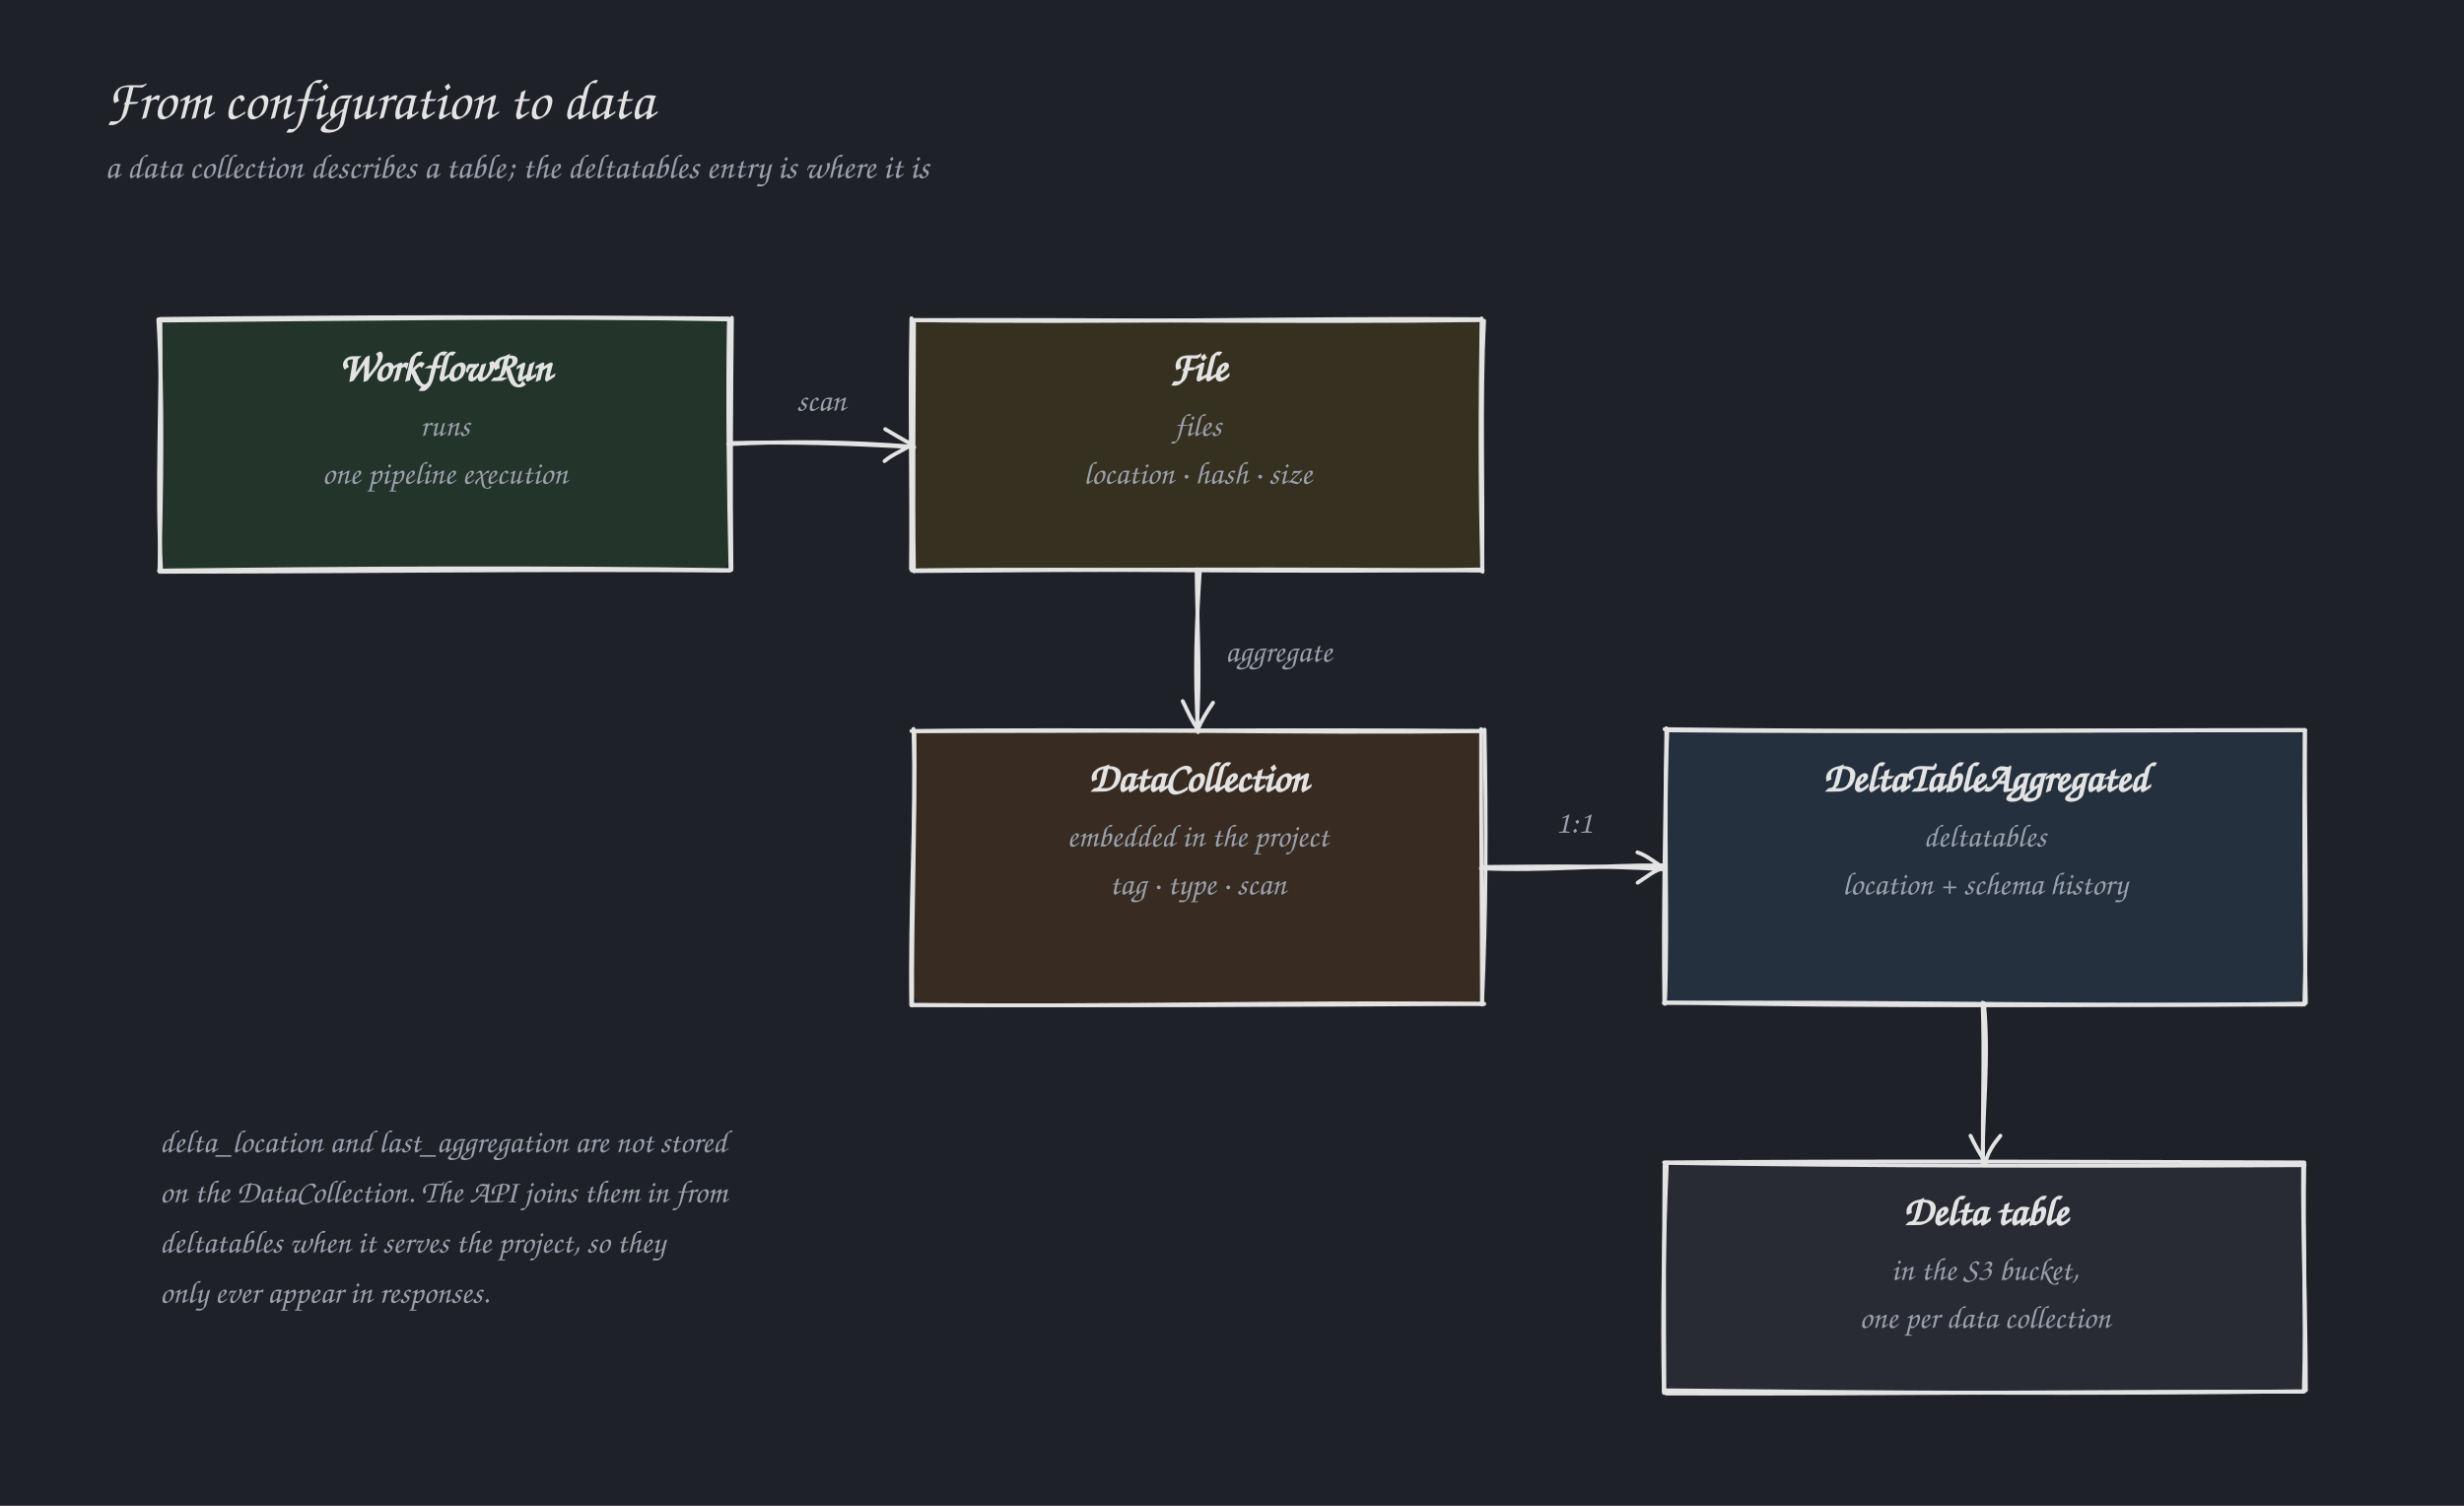
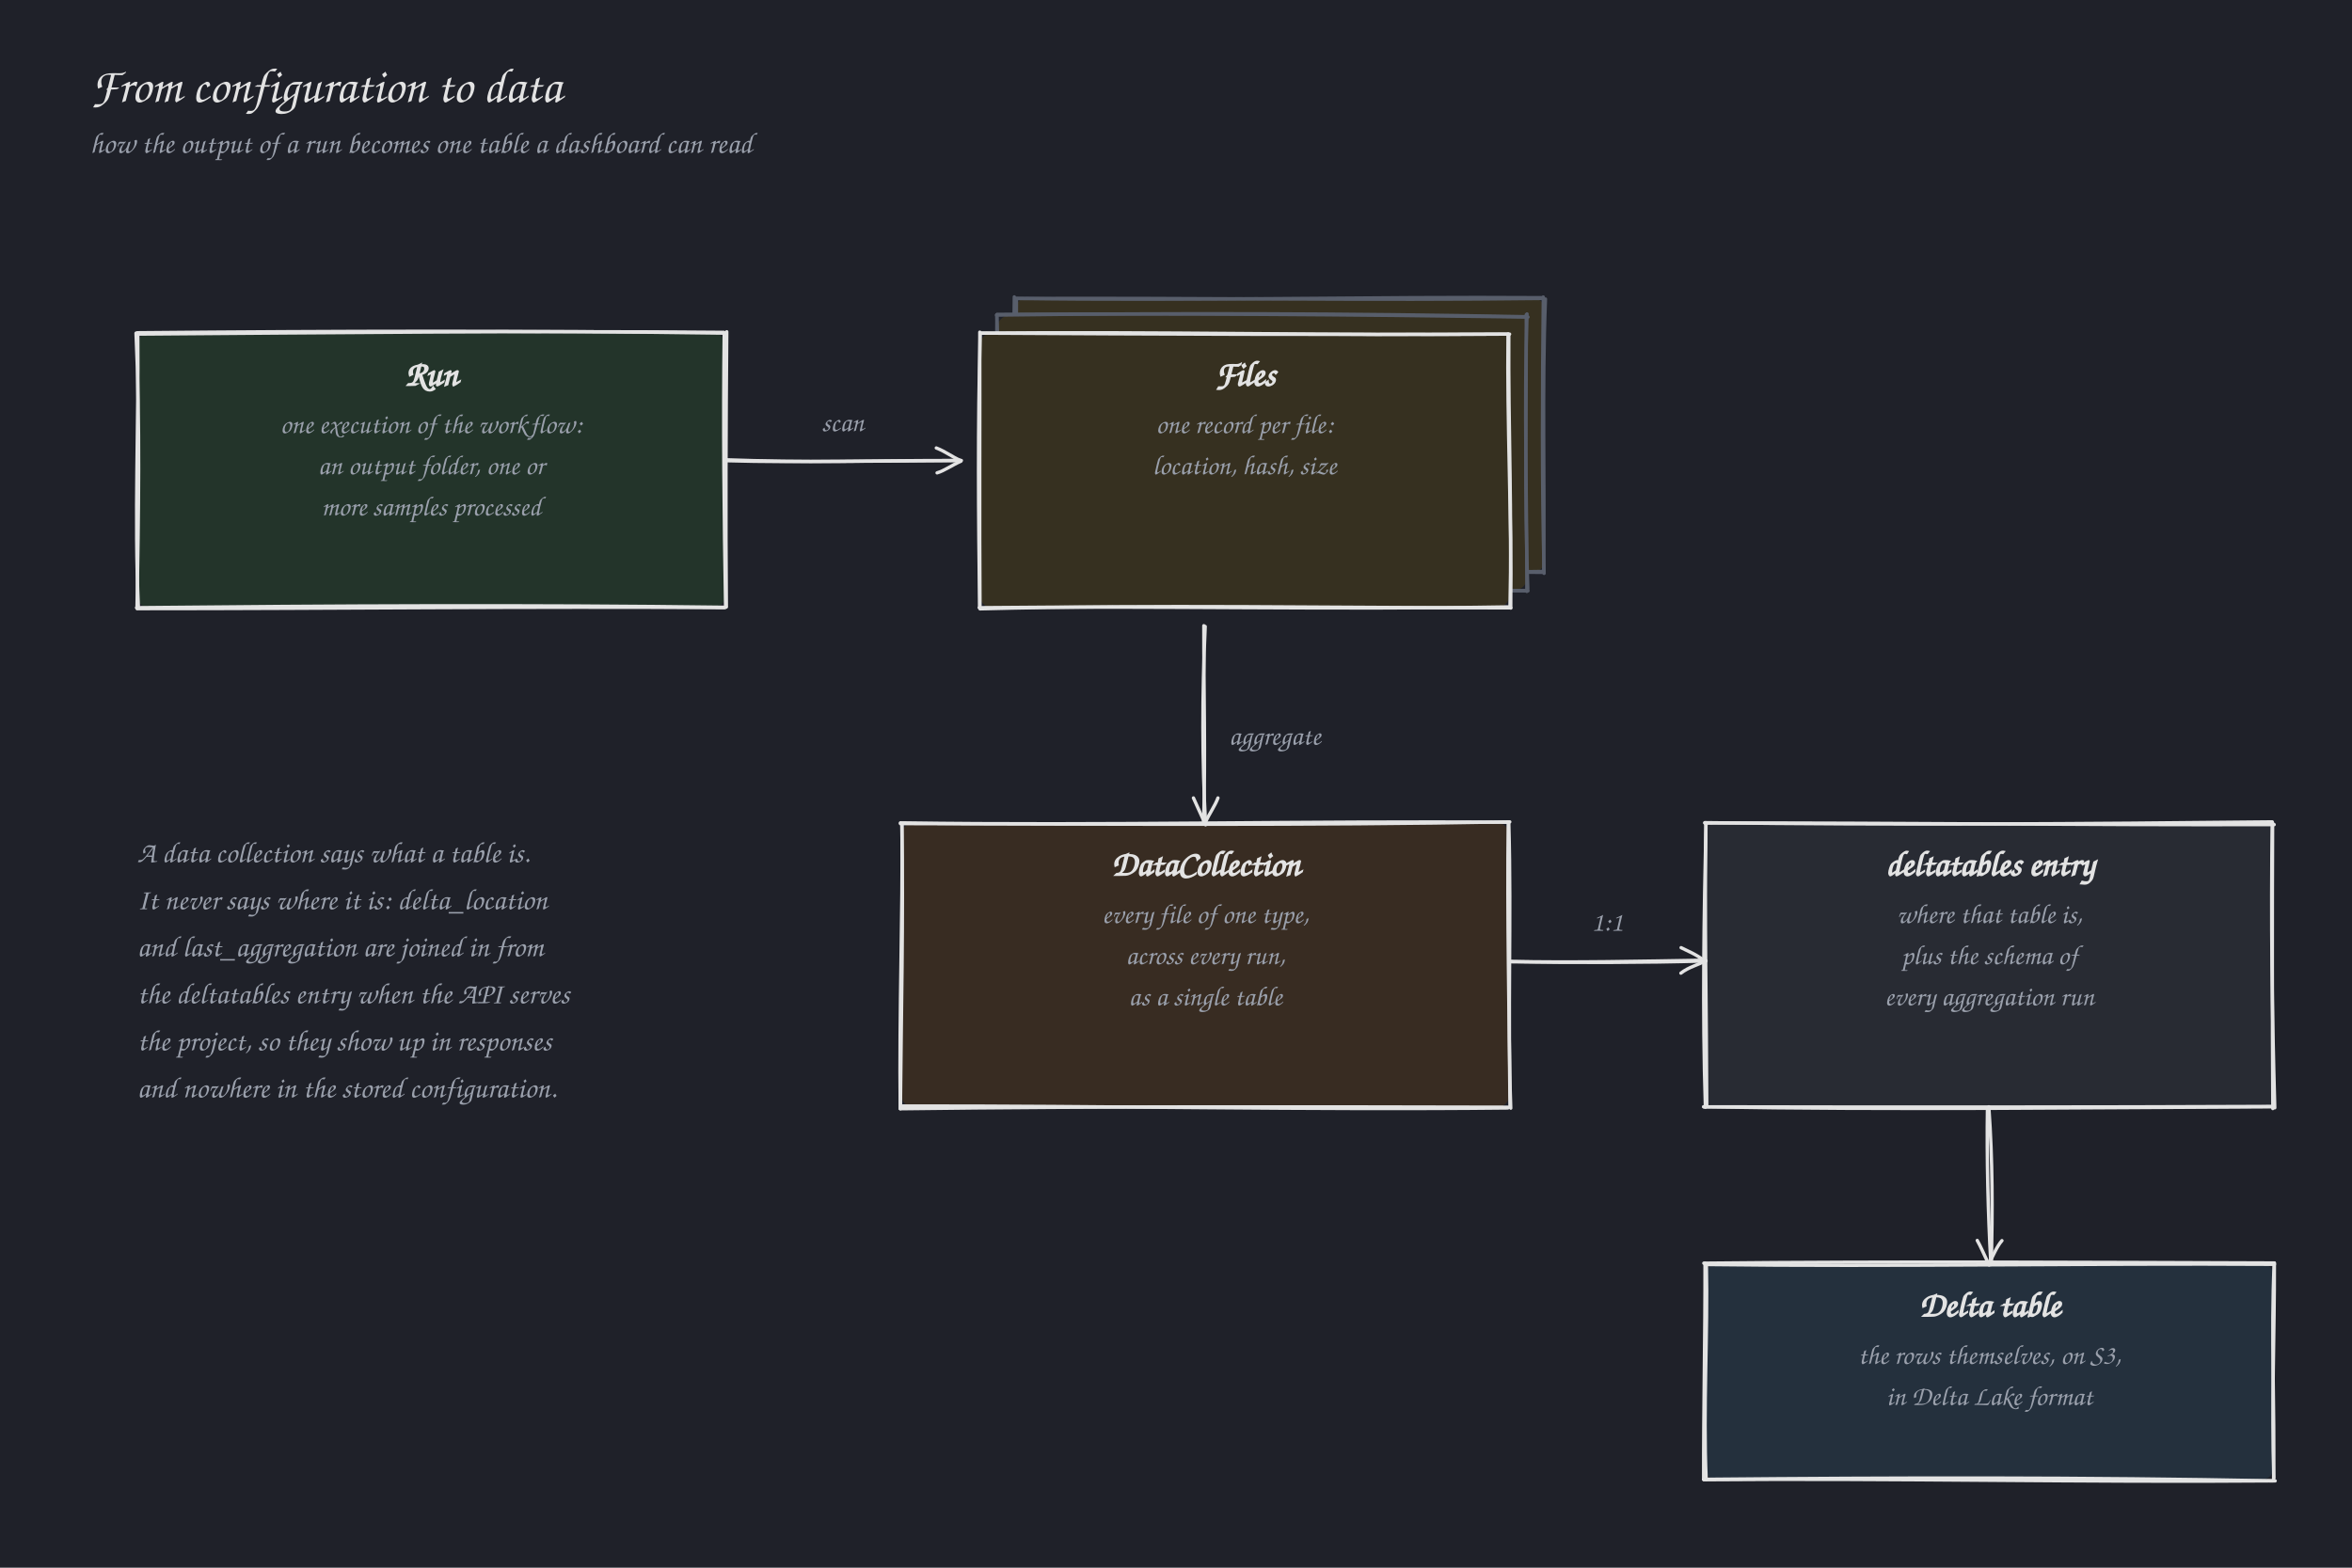
- <svg xmlns="http://www.w3.org/2000/svg" width="1080" height="660" viewBox="0 0 1080 660">
-   <rect width="1080" height="660" fill="#1f2129" />
+ <svg xmlns="http://www.w3.org/2000/svg" width="1200" height="800" viewBox="0 0 1200 800">
+   <rect width="1200" height="800" fill="#1f2129" />
  <text x="46.0" y="52.0" font-family="Virgil, Virgil GS, Excalifont, Comic Sans MS, Bradley Hand, cursive" font-size="25" fill="#e3e3e3" text-anchor="start" font-weight="normal">From configuration to data</text>
-   <text x="46.0" y="78.0" font-family="Virgil, Virgil GS, Excalifont, Comic Sans MS, Bradley Hand, cursive" font-size="15" fill="#9aa0ac" text-anchor="start" font-weight="normal">a data collection describes a table; the deltatables entry is where it is</text>
-   <rect x="70.0" y="140.0" width="250.0" height="110.0" rx="6" fill="#23342a" />
-   <path d="M70.1,139.8 C152.8,138.9 237.1,138.6 319.3,140.0" fill="none" stroke="#e3e3e3" stroke-width="1.7" stroke-linecap="round" />
-   <path d="M69.9,140.5 C151.9,139.8 235.3,138.7 319.4,139.6" fill="none" stroke="#e3e3e3" stroke-width="1.7" stroke-linecap="round" />
-   <path d="M320.8,139.3 C320.4,178.1 320.2,213.0 320.6,249.7" fill="none" stroke="#e3e3e3" stroke-width="1.7" stroke-linecap="round" />
-   <path d="M319.5,140.1 C318.9,175.4 319.4,214.3 320.2,249.8" fill="none" stroke="#e3e3e3" stroke-width="1.7" stroke-linecap="round" />
-   <path d="M320.3,249.9 C236.8,248.6 151.9,249.1 69.7,250.1" fill="none" stroke="#e3e3e3" stroke-width="1.7" stroke-linecap="round" />
-   <path d="M319.6,250.1 C236.5,249.4 154.3,250.6 70.0,250.6" fill="none" stroke="#e3e3e3" stroke-width="1.7" stroke-linecap="round" />
-   <path d="M69.9,250.4 C70.7,212.7 71.5,175.4 69.4,140.0" fill="none" stroke="#e3e3e3" stroke-width="1.7" stroke-linecap="round" />
-   <path d="M70.6,249.7 C68.5,213.9 70.8,176.9 70.3,140.2" fill="none" stroke="#e3e3e3" stroke-width="1.7" stroke-linecap="round" />
-   <text x="195.0" y="167.0" font-family="Virgil, Virgil GS, Excalifont, Comic Sans MS, Bradley Hand, cursive" font-size="18" fill="#e3e3e3" text-anchor="middle" font-weight="bold">WorkflowRun</text>
-   <text x="195.0" y="191.0" font-family="Virgil, Virgil GS, Excalifont, Comic Sans MS, Bradley Hand, cursive" font-size="14" fill="#9aa0ac" text-anchor="middle" font-weight="normal">runs</text>
-   <text x="195.0" y="212.0" font-family="Virgil, Virgil GS, Excalifont, Comic Sans MS, Bradley Hand, cursive" font-size="14" fill="#9aa0ac" text-anchor="middle" font-weight="normal">one pipeline execution</text>
-   <rect x="400.0" y="140.0" width="250.0" height="110.0" rx="6" fill="#363020" />
-   <path d="M400.0,140.3 C483.6,139.9 567.8,141.4 649.3,140.3" fill="none" stroke="#e3e3e3" stroke-width="1.7" stroke-linecap="round" />
-   <path d="M399.8,140.3 C483.8,141.6 567.7,139.3 649.2,139.9" fill="none" stroke="#e3e3e3" stroke-width="1.7" stroke-linecap="round" />
-   <path d="M649.4,139.6 C648.9,175.4 648.6,214.2 649.8,250.6" fill="none" stroke="#e3e3e3" stroke-width="1.7" stroke-linecap="round" />
-   <path d="M650.5,140.6 C648.7,176.5 650.2,214.6 649.6,249.9" fill="none" stroke="#e3e3e3" stroke-width="1.7" stroke-linecap="round" />
-   <path d="M649.5,249.6 C566.2,251.2 484.8,248.9 399.6,250.0" fill="none" stroke="#e3e3e3" stroke-width="1.7" stroke-linecap="round" />
-   <path d="M649.8,250.1 C567.0,249.2 481.7,249.7 400.7,250.3" fill="none" stroke="#e3e3e3" stroke-width="1.7" stroke-linecap="round" />
-   <path d="M400.6,250.4 C400.0,213.7 400.6,175.2 400.6,140.5" fill="none" stroke="#e3e3e3" stroke-width="1.7" stroke-linecap="round" />
-   <path d="M399.3,249.3 C399.7,213.0 398.7,177.1 399.5,139.5" fill="none" stroke="#e3e3e3" stroke-width="1.7" stroke-linecap="round" />
-   <text x="525.0" y="167.0" font-family="Virgil, Virgil GS, Excalifont, Comic Sans MS, Bradley Hand, cursive" font-size="18" fill="#e3e3e3" text-anchor="middle" font-weight="bold">File</text>
-   <text x="525.0" y="191.0" font-family="Virgil, Virgil GS, Excalifont, Comic Sans MS, Bradley Hand, cursive" font-size="14" fill="#9aa0ac" text-anchor="middle" font-weight="normal">files</text>
-   <text x="525.0" y="212.0" font-family="Virgil, Virgil GS, Excalifont, Comic Sans MS, Bradley Hand, cursive" font-size="14" fill="#9aa0ac" text-anchor="middle" font-weight="normal">location · hash · size</text>
-   <path d="M319.2,194.7 C346.0,193.2 371.3,193.6 399.1,195.7" fill="none" stroke="#e3e3e3" stroke-width="1.7" stroke-linecap="round" />
-   <path d="M319.7,194.2 C347.1,193.6 372.3,194.4 400.7,196.0" fill="none" stroke="#e3e3e3" stroke-width="1.7" stroke-linecap="round" />
-   <path d="M399.8,194.8 C395.8,192.8 390.9,189.8 388.0,188.1" fill="none" stroke="#e3e3e3" stroke-width="1.7" stroke-linecap="round" />
-   <path d="M400.0,194.5 C394.9,198.1 391.8,198.7 387.7,202.1" fill="none" stroke="#e3e3e3" stroke-width="1.7" stroke-linecap="round" />
-   <text x="360.0" y="180.0" font-family="Virgil, Virgil GS, Excalifont, Comic Sans MS, Bradley Hand, cursive" font-size="14" fill="#9aa0ac" text-anchor="middle" font-weight="normal">scan</text>
-   <rect x="400.0" y="320.0" width="250.0" height="120.0" rx="6" fill="#382c22" />
-   <path d="M399.5,320.4 C484.5,320.6 565.9,319.6 650.1,320.4" fill="none" stroke="#e3e3e3" stroke-width="1.7" stroke-linecap="round" />
-   <path d="M400.6,320.5 C482.8,319.1 567.7,321.6 650.5,320.4" fill="none" stroke="#e3e3e3" stroke-width="1.7" stroke-linecap="round" />
-   <path d="M649.2,319.6 C649.1,360.1 649.5,398.5 649.6,440.3" fill="none" stroke="#e3e3e3" stroke-width="1.7" stroke-linecap="round" />
-   <path d="M650.7,319.8 C651.5,359.8 651.4,401.6 649.6,439.6" fill="none" stroke="#e3e3e3" stroke-width="1.7" stroke-linecap="round" />
-   <path d="M650.5,440.0 C565.7,439.1 483.7,441.3 400.2,440.5" fill="none" stroke="#e3e3e3" stroke-width="1.7" stroke-linecap="round" />
-   <path d="M650.4,440.0 C565.3,440.5 484.6,440.9 399.5,440.5" fill="none" stroke="#e3e3e3" stroke-width="1.7" stroke-linecap="round" />
-   <path d="M399.8,440.7 C399.5,401.0 401.5,359.7 400.4,319.5" fill="none" stroke="#e3e3e3" stroke-width="1.7" stroke-linecap="round" />
-   <path d="M399.4,440.5 C398.8,398.9 401.3,361.0 400.8,320.3" fill="none" stroke="#e3e3e3" stroke-width="1.7" stroke-linecap="round" />
-   <text x="525.0" y="347.0" font-family="Virgil, Virgil GS, Excalifont, Comic Sans MS, Bradley Hand, cursive" font-size="18" fill="#e3e3e3" text-anchor="middle" font-weight="bold">DataCollection</text>
-   <text x="525.0" y="371.0" font-family="Virgil, Virgil GS, Excalifont, Comic Sans MS, Bradley Hand, cursive" font-size="14" fill="#9aa0ac" text-anchor="middle" font-weight="normal">embedded in the project</text>
-   <text x="525.0" y="392.0" font-family="Virgil, Virgil GS, Excalifont, Comic Sans MS, Bradley Hand, cursive" font-size="14" fill="#9aa0ac" text-anchor="middle" font-weight="normal">tag · type · scan</text>
-   <path d="M525.9,250.3 C524.4,273.5 523.5,294.7 525.1,320.9" fill="none" stroke="#e3e3e3" stroke-width="1.7" stroke-linecap="round" />
-   <path d="M524.5,249.6 C524.7,274.8 526.3,295.5 524.5,320.2" fill="none" stroke="#e3e3e3" stroke-width="1.7" stroke-linecap="round" />
-   <path d="M524.9,320.0 C526.7,315.7 528.6,312.6 531.7,308.0" fill="none" stroke="#e3e3e3" stroke-width="1.7" stroke-linecap="round" />
-   <path d="M525.0,319.5 C522.7,316.7 520.6,311.8 518.4,307.3" fill="none" stroke="#e3e3e3" stroke-width="1.7" stroke-linecap="round" />
-   <text x="537.0" y="290.0" font-family="Virgil, Virgil GS, Excalifont, Comic Sans MS, Bradley Hand, cursive" font-size="14" fill="#9aa0ac" text-anchor="start" font-weight="normal">aggregate</text>
-   <rect x="730.0" y="320.0" width="280.0" height="120.0" rx="6" fill="#24303d" />
-   <path d="M730.4,320.1 C821.7,321.0 915.6,319.9 1009.7,320.0" fill="none" stroke="#e3e3e3" stroke-width="1.7" stroke-linecap="round" />
-   <path d="M729.6,319.6 C823.5,320.9 915.4,320.2 1010.4,320.0" fill="none" stroke="#e3e3e3" stroke-width="1.7" stroke-linecap="round" />
-   <path d="M1010.2,320.0 C1010.2,360.8 1011.3,399.8 1010.0,440.3" fill="none" stroke="#e3e3e3" stroke-width="1.7" stroke-linecap="round" />
-   <path d="M1010.3,320.6 C1009.8,360.1 1009.9,401.4 1010.7,439.6" fill="none" stroke="#e3e3e3" stroke-width="1.7" stroke-linecap="round" />
-   <path d="M1009.4,439.9 C916.9,441.4 824.4,438.8 729.3,439.6" fill="none" stroke="#e3e3e3" stroke-width="1.7" stroke-linecap="round" />
-   <path d="M1009.4,440.3 C915.3,440.5 824.2,441.3 730.3,439.4" fill="none" stroke="#e3e3e3" stroke-width="1.7" stroke-linecap="round" />
-   <path d="M729.8,440.0 C731.2,401.5 729.1,361.4 730.8,320.5" fill="none" stroke="#e3e3e3" stroke-width="1.7" stroke-linecap="round" />
-   <path d="M729.5,439.7 C728.9,399.8 730.0,359.5 730.4,319.2" fill="none" stroke="#e3e3e3" stroke-width="1.7" stroke-linecap="round" />
-   <text x="870.0" y="347.0" font-family="Virgil, Virgil GS, Excalifont, Comic Sans MS, Bradley Hand, cursive" font-size="18" fill="#e3e3e3" text-anchor="middle" font-weight="bold">DeltaTableAggregated</text>
-   <text x="870.0" y="371.0" font-family="Virgil, Virgil GS, Excalifont, Comic Sans MS, Bradley Hand, cursive" font-size="14" fill="#9aa0ac" text-anchor="middle" font-weight="normal">deltatables</text>
-   <text x="870.0" y="392.0" font-family="Virgil, Virgil GS, Excalifont, Comic Sans MS, Bradley Hand, cursive" font-size="14" fill="#9aa0ac" text-anchor="middle" font-weight="normal">location + schema history</text>
-   <path d="M650.2,380.0 C676.9,379.8 701.4,379.3 729.1,381.0" fill="none" stroke="#e3e3e3" stroke-width="1.7" stroke-linecap="round" />
-   <path d="M649.1,380.6 C677.8,381.9 701.8,379.1 729.5,379.3" fill="none" stroke="#e3e3e3" stroke-width="1.7" stroke-linecap="round" />
-   <path d="M729.6,380.4 C725.7,378.6 722.4,375.1 717.7,373.6" fill="none" stroke="#e3e3e3" stroke-width="1.7" stroke-linecap="round" />
-   <path d="M729.6,380.4 C725.1,381.3 722.1,384.2 717.8,386.9" fill="none" stroke="#e3e3e3" stroke-width="1.7" stroke-linecap="round" />
-   <text x="690.0" y="365.0" font-family="Virgil, Virgil GS, Excalifont, Comic Sans MS, Bradley Hand, cursive" font-size="14" fill="#9aa0ac" text-anchor="middle" font-weight="normal">1:1</text>
-   <rect x="730.0" y="510.0" width="280.0" height="100.0" rx="6" fill="#282b33" />
-   <path d="M729.9,509.7 C822.0,511.1 915.3,511.2 1010.1,510.7" fill="none" stroke="#e3e3e3" stroke-width="1.7" stroke-linecap="round" />
-   <path d="M729.4,509.5 C822.6,508.8 916.8,509.2 1009.3,509.5" fill="none" stroke="#e3e3e3" stroke-width="1.7" stroke-linecap="round" />
-   <path d="M1010.0,509.5 C1009.4,542.7 1010.8,576.0 1009.8,609.2" fill="none" stroke="#e3e3e3" stroke-width="1.7" stroke-linecap="round" />
-   <path d="M1009.5,510.0 C1009.2,541.8 1010.7,576.8 1010.7,609.4" fill="none" stroke="#e3e3e3" stroke-width="1.7" stroke-linecap="round" />
-   <path d="M1009.8,610.0 C917.7,609.8 823.3,611.1 730.3,610.8" fill="none" stroke="#e3e3e3" stroke-width="1.7" stroke-linecap="round" />
-   <path d="M1009.8,609.8 C916.2,611.1 824.0,610.4 729.3,609.4" fill="none" stroke="#e3e3e3" stroke-width="1.7" stroke-linecap="round" />
-   <path d="M729.3,610.5 C728.6,577.4 729.2,542.3 730.6,510.3" fill="none" stroke="#e3e3e3" stroke-width="1.7" stroke-linecap="round" />
-   <path d="M729.5,609.9 C729.3,575.8 729.3,543.2 729.6,510.7" fill="none" stroke="#e3e3e3" stroke-width="1.7" stroke-linecap="round" />
-   <text x="870.0" y="537.0" font-family="Virgil, Virgil GS, Excalifont, Comic Sans MS, Bradley Hand, cursive" font-size="18" fill="#e3e3e3" text-anchor="middle" font-weight="bold">Delta table</text>
-   <text x="870.0" y="561.0" font-family="Virgil, Virgil GS, Excalifont, Comic Sans MS, Bradley Hand, cursive" font-size="14" fill="#9aa0ac" text-anchor="middle" font-weight="normal">in the S3 bucket,</text>
-   <text x="870.0" y="582.0" font-family="Virgil, Virgil GS, Excalifont, Comic Sans MS, Bradley Hand, cursive" font-size="14" fill="#9aa0ac" text-anchor="middle" font-weight="normal">one per data collection</text>
-   <path d="M869.6,439.7 C871.9,463.5 869.0,488.5 869.0,509.8" fill="none" stroke="#e3e3e3" stroke-width="1.7" stroke-linecap="round" />
-   <path d="M869.0,439.5 C869.9,463.3 868.8,486.7 869.2,509.8" fill="none" stroke="#e3e3e3" stroke-width="1.7" stroke-linecap="round" />
-   <path d="M870.1,510.0 C871.3,504.9 874.0,501.2 876.8,497.8" fill="none" stroke="#e3e3e3" stroke-width="1.7" stroke-linecap="round" />
-   <path d="M870.5,509.6 C868.2,506.6 865.4,501.4 863.7,497.8" fill="none" stroke="#e3e3e3" stroke-width="1.7" stroke-linecap="round" />
-   <text x="70.0" y="505.0" font-family="Virgil, Virgil GS, Excalifont, Comic Sans MS, Bradley Hand, cursive" font-size="14" fill="#9aa0ac" text-anchor="start" font-weight="normal">delta_location and last_aggregation are not stored</text>
-   <text x="70.0" y="527.0" font-family="Virgil, Virgil GS, Excalifont, Comic Sans MS, Bradley Hand, cursive" font-size="14" fill="#9aa0ac" text-anchor="start" font-weight="normal">on the DataCollection. The API joins them in from</text>
-   <text x="70.0" y="549.0" font-family="Virgil, Virgil GS, Excalifont, Comic Sans MS, Bradley Hand, cursive" font-size="14" fill="#9aa0ac" text-anchor="start" font-weight="normal">deltatables when it serves the project, so they</text>
-   <text x="70.0" y="571.0" font-family="Virgil, Virgil GS, Excalifont, Comic Sans MS, Bradley Hand, cursive" font-size="14" fill="#9aa0ac" text-anchor="start" font-weight="normal">only ever appear in responses.</text>
+   <text x="46.0" y="78.0" font-family="Virgil, Virgil GS, Excalifont, Comic Sans MS, Bradley Hand, cursive" font-size="15" fill="#9aa0ac" text-anchor="start" font-weight="normal">how the output of a run becomes one table a dashboard can read</text>
+   <rect x="70.0" y="170.0" width="300.0" height="140.0" rx="6" fill="#23342a" />
+   <path d="M70.1,169.8 C169.4,168.9 270.5,168.6 369.3,170.0" fill="none" stroke="#e3e3e3" stroke-width="1.7" stroke-linecap="round" />
+   <path d="M69.9,170.5 C168.5,169.8 268.6,168.7 369.4,169.6" fill="none" stroke="#e3e3e3" stroke-width="1.7" stroke-linecap="round" />
+   <path d="M370.8,169.3 C370.4,218.1 370.2,263.0 370.6,309.7" fill="none" stroke="#e3e3e3" stroke-width="1.7" stroke-linecap="round" />
+   <path d="M369.5,170.1 C368.9,215.4 369.4,264.3 370.2,309.8" fill="none" stroke="#e3e3e3" stroke-width="1.7" stroke-linecap="round" />
+   <path d="M370.3,309.9 C270.2,308.6 168.6,309.1 69.7,310.1" fill="none" stroke="#e3e3e3" stroke-width="1.7" stroke-linecap="round" />
+   <path d="M369.6,310.1 C269.9,309.4 170.9,310.6 70.0,310.6" fill="none" stroke="#e3e3e3" stroke-width="1.7" stroke-linecap="round" />
+   <path d="M69.9,310.4 C70.7,262.7 71.5,215.4 69.4,170.0" fill="none" stroke="#e3e3e3" stroke-width="1.7" stroke-linecap="round" />
+   <path d="M70.6,309.7 C68.5,263.9 70.8,216.9 70.3,170.2" fill="none" stroke="#e3e3e3" stroke-width="1.7" stroke-linecap="round" />
+   <text x="220.0" y="197.0" font-family="Virgil, Virgil GS, Excalifont, Comic Sans MS, Bradley Hand, cursive" font-size="18" fill="#e3e3e3" text-anchor="middle" font-weight="bold">Run</text>
+   <text x="220.0" y="221.0" font-family="Virgil, Virgil GS, Excalifont, Comic Sans MS, Bradley Hand, cursive" font-size="14" fill="#9aa0ac" text-anchor="middle" font-weight="normal">one execution of the workflow:</text>
+   <text x="220.0" y="242.0" font-family="Virgil, Virgil GS, Excalifont, Comic Sans MS, Bradley Hand, cursive" font-size="14" fill="#9aa0ac" text-anchor="middle" font-weight="normal">an output folder, one or</text>
+   <text x="220.0" y="263.0" font-family="Virgil, Virgil GS, Excalifont, Comic Sans MS, Bradley Hand, cursive" font-size="14" fill="#9aa0ac" text-anchor="middle" font-weight="normal">more samples processed</text>
+   <rect x="518.0" y="152.0" width="270.0" height="140.0" rx="6" fill="#363020" />
+   <path d="M518.0,152.3 C608.3,151.9 699.1,153.4 787.3,152.3" fill="none" stroke="#585e6b" stroke-width="1.7" stroke-linecap="round" />
+   <path d="M517.8,152.3 C608.5,153.6 699.0,151.3 787.2,151.9" fill="none" stroke="#585e6b" stroke-width="1.7" stroke-linecap="round" />
+   <path d="M787.4,151.6 C786.9,197.4 786.6,246.2 787.8,292.6" fill="none" stroke="#585e6b" stroke-width="1.7" stroke-linecap="round" />
+   <path d="M788.5,152.6 C786.7,198.5 788.2,246.6 787.6,291.9" fill="none" stroke="#585e6b" stroke-width="1.7" stroke-linecap="round" />
+   <path d="M787.5,291.6 C697.5,293.2 609.5,290.9 517.6,292.0" fill="none" stroke="#585e6b" stroke-width="1.7" stroke-linecap="round" />
+   <path d="M787.8,292.1 C698.3,291.2 606.4,291.7 518.7,292.3" fill="none" stroke="#585e6b" stroke-width="1.7" stroke-linecap="round" />
+   <path d="M518.6,292.4 C518.0,245.7 518.6,197.2 518.6,152.5" fill="none" stroke="#585e6b" stroke-width="1.7" stroke-linecap="round" />
+   <path d="M517.3,291.3 C517.7,245.0 516.7,199.1 517.5,151.5" fill="none" stroke="#585e6b" stroke-width="1.7" stroke-linecap="round" />
+   <rect x="509.0" y="161.0" width="270.0" height="140.0" rx="6" fill="#363020" />
+   <path d="M508.4,160.8 C598.5,159.6 687.4,159.9 778.2,161.6" fill="none" stroke="#585e6b" stroke-width="1.7" stroke-linecap="round" />
+   <path d="M508.8,160.4 C599.4,159.9 688.2,160.5 779.6,161.8" fill="none" stroke="#585e6b" stroke-width="1.7" stroke-linecap="round" />
+   <path d="M778.7,160.6 C778.9,207.6 777.7,253.1 779.5,300.5" fill="none" stroke="#585e6b" stroke-width="1.7" stroke-linecap="round" />
+   <path d="M779.1,160.2 C777.5,209.1 779.1,253.2 779.0,301.8" fill="none" stroke="#585e6b" stroke-width="1.7" stroke-linecap="round" />
+   <path d="M778.5,301.4 C690.2,301.6 598.2,300.6 509.1,301.4" fill="none" stroke="#585e6b" stroke-width="1.7" stroke-linecap="round" />
+   <path d="M779.6,301.5 C688.5,300.1 600.0,302.6 509.5,301.4" fill="none" stroke="#585e6b" stroke-width="1.7" stroke-linecap="round" />
+   <path d="M508.2,300.6 C508.1,254.4 508.5,206.2 508.6,161.3" fill="none" stroke="#585e6b" stroke-width="1.7" stroke-linecap="round" />
+   <path d="M509.7,300.8 C510.5,254.2 510.4,209.2 508.6,160.6" fill="none" stroke="#585e6b" stroke-width="1.7" stroke-linecap="round" />
+   <rect x="500.0" y="170.0" width="270.0" height="140.0" rx="6" fill="#363020" />
+   <path d="M500.5,170.0 C589.0,169.1 680.4,171.3 770.2,170.5" fill="none" stroke="#e3e3e3" stroke-width="1.7" stroke-linecap="round" />
+   <path d="M500.4,170.0 C588.7,170.5 681.3,170.9 769.5,170.5" fill="none" stroke="#e3e3e3" stroke-width="1.7" stroke-linecap="round" />
+   <path d="M769.8,170.7 C769.5,217.6 771.5,263.0 770.4,309.5" fill="none" stroke="#e3e3e3" stroke-width="1.7" stroke-linecap="round" />
+   <path d="M769.4,170.5 C768.8,215.6 771.3,264.3 770.8,310.3" fill="none" stroke="#e3e3e3" stroke-width="1.7" stroke-linecap="round" />
+   <path d="M770.8,310.2 C679.5,310.2 588.8,308.4 500.0,310.7" fill="none" stroke="#e3e3e3" stroke-width="1.7" stroke-linecap="round" />
+   <path d="M769.6,309.7 C679.8,311.2 591.0,309.1 499.6,310.1" fill="none" stroke="#e3e3e3" stroke-width="1.7" stroke-linecap="round" />
+   <path d="M499.8,309.9 C499.2,263.1 498.8,218.0 500.1,170.6" fill="none" stroke="#e3e3e3" stroke-width="1.7" stroke-linecap="round" />
+   <path d="M500.0,309.2 C499.7,264.7 500.0,216.8 499.9,169.5" fill="none" stroke="#e3e3e3" stroke-width="1.7" stroke-linecap="round" />
+   <text x="635.0" y="197.0" font-family="Virgil, Virgil GS, Excalifont, Comic Sans MS, Bradley Hand, cursive" font-size="18" fill="#e3e3e3" text-anchor="middle" font-weight="bold">Files</text>
+   <text x="635.0" y="221.0" font-family="Virgil, Virgil GS, Excalifont, Comic Sans MS, Bradley Hand, cursive" font-size="14" fill="#9aa0ac" text-anchor="middle" font-weight="normal">one record per file:</text>
+   <text x="635.0" y="242.0" font-family="Virgil, Virgil GS, Excalifont, Comic Sans MS, Bradley Hand, cursive" font-size="14" fill="#9aa0ac" text-anchor="middle" font-weight="normal">location, hash, size</text>
+   <path d="M370.5,235.1 C408.0,236.2 448.7,234.9 489.7,235.0" fill="none" stroke="#e3e3e3" stroke-width="1.7" stroke-linecap="round" />
+   <path d="M369.5,234.6 C410.2,236.1 448.4,235.2 490.5,235.0" fill="none" stroke="#e3e3e3" stroke-width="1.7" stroke-linecap="round" />
+   <path d="M490.1,235.0 C486.0,233.3 482.6,230.5 477.7,228.6" fill="none" stroke="#e3e3e3" stroke-width="1.7" stroke-linecap="round" />
+   <path d="M490.2,235.4 C485.8,237.3 481.7,240.3 478.1,241.3" fill="none" stroke="#e3e3e3" stroke-width="1.7" stroke-linecap="round" />
+   <text x="430.0" y="220.0" font-family="Virgil, Virgil GS, Excalifont, Comic Sans MS, Bradley Hand, cursive" font-size="14" fill="#9aa0ac" text-anchor="middle" font-weight="normal">scan</text>
+   <rect x="460.0" y="420.0" width="310.0" height="145.0" rx="6" fill="#382c22" />
+   <path d="M459.4,419.9 C563.5,421.4 667.8,418.8 769.3,419.6" fill="none" stroke="#e3e3e3" stroke-width="1.7" stroke-linecap="round" />
+   <path d="M459.4,420.3 C562.0,420.5 667.6,421.3 770.3,419.4" fill="none" stroke="#e3e3e3" stroke-width="1.7" stroke-linecap="round" />
+   <path d="M769.8,420.0 C771.2,469.8 769.1,518.1 770.8,565.5" fill="none" stroke="#e3e3e3" stroke-width="1.7" stroke-linecap="round" />
+   <path d="M769.5,419.7 C768.9,468.1 770.0,516.2 770.4,564.2" fill="none" stroke="#e3e3e3" stroke-width="1.7" stroke-linecap="round" />
+   <path d="M770.2,565.0 C666.8,564.8 561.8,564.5 459.3,565.8" fill="none" stroke="#e3e3e3" stroke-width="1.7" stroke-linecap="round" />
+   <path d="M769.3,565.4 C667.6,566.5 562.1,564.2 459.6,564.4" fill="none" stroke="#e3e3e3" stroke-width="1.7" stroke-linecap="round" />
+   <path d="M459.4,565.7 C459.8,518.0 461.0,467.6 460.1,420.3" fill="none" stroke="#e3e3e3" stroke-width="1.7" stroke-linecap="round" />
+   <path d="M459.3,565.7 C458.7,515.3 460.6,468.1 460.2,420.5" fill="none" stroke="#e3e3e3" stroke-width="1.7" stroke-linecap="round" />
+   <text x="615.0" y="447.0" font-family="Virgil, Virgil GS, Excalifont, Comic Sans MS, Bradley Hand, cursive" font-size="18" fill="#e3e3e3" text-anchor="middle" font-weight="bold">DataCollection</text>
+   <text x="615.0" y="471.0" font-family="Virgil, Virgil GS, Excalifont, Comic Sans MS, Bradley Hand, cursive" font-size="14" fill="#9aa0ac" text-anchor="middle" font-weight="normal">every file of one type,</text>
+   <text x="615.0" y="492.0" font-family="Virgil, Virgil GS, Excalifont, Comic Sans MS, Bradley Hand, cursive" font-size="14" fill="#9aa0ac" text-anchor="middle" font-weight="normal">across every run,</text>
+   <text x="615.0" y="513.0" font-family="Virgil, Virgil GS, Excalifont, Comic Sans MS, Bradley Hand, cursive" font-size="14" fill="#9aa0ac" text-anchor="middle" font-weight="normal">as a single table</text>
+   <path d="M614.9,319.7 C613.3,354.8 613.3,388.1 615.1,420.9" fill="none" stroke="#e3e3e3" stroke-width="1.7" stroke-linecap="round" />
+   <path d="M614.2,319.3 C614.1,351.9 615.1,385.6 614.1,419.4" fill="none" stroke="#e3e3e3" stroke-width="1.7" stroke-linecap="round" />
+   <path d="M615.0,419.7 C616.8,415.5 619.9,411.3 621.4,407.2" fill="none" stroke="#e3e3e3" stroke-width="1.7" stroke-linecap="round" />
+   <path d="M614.7,420.0 C612.3,414.9 611.1,411.9 608.9,407.2" fill="none" stroke="#e3e3e3" stroke-width="1.7" stroke-linecap="round" />
+   <text x="627.0" y="380.0" font-family="Virgil, Virgil GS, Excalifont, Comic Sans MS, Bradley Hand, cursive" font-size="14" fill="#9aa0ac" text-anchor="start" font-weight="normal">aggregate</text>
+   <rect x="870.0" y="420.0" width="290.0" height="145.0" rx="6" fill="#282b33" />
+   <path d="M869.8,420.0 C967.7,419.8 1063.3,421.1 1160.3,420.8" fill="none" stroke="#e3e3e3" stroke-width="1.7" stroke-linecap="round" />
+   <path d="M869.8,419.8 C966.2,421.1 1064.0,420.4 1159.3,419.4" fill="none" stroke="#e3e3e3" stroke-width="1.7" stroke-linecap="round" />
+   <path d="M1159.3,420.5 C1158.6,469.1 1159.2,515.6 1160.6,565.3" fill="none" stroke="#e3e3e3" stroke-width="1.7" stroke-linecap="round" />
+   <path d="M1159.5,419.9 C1159.3,467.5 1159.3,516.5 1159.6,565.7" fill="none" stroke="#e3e3e3" stroke-width="1.7" stroke-linecap="round" />
+   <path d="M1159.7,564.8 C1064.8,565.2 965.8,566.5 869.2,564.8" fill="none" stroke="#e3e3e3" stroke-width="1.7" stroke-linecap="round" />
+   <path d="M1159.2,564.6 C1063.3,565.0 965.7,565.0 869.3,564.8" fill="none" stroke="#e3e3e3" stroke-width="1.7" stroke-linecap="round" />
+   <path d="M870.1,565.0 C868.5,515.1 869.4,467.5 870.4,420.3" fill="none" stroke="#e3e3e3" stroke-width="1.7" stroke-linecap="round" />
+   <path d="M870.8,564.4 C870.7,517.9 869.6,467.8 870.4,420.2" fill="none" stroke="#e3e3e3" stroke-width="1.7" stroke-linecap="round" />
+   <text x="1015.0" y="447.0" font-family="Virgil, Virgil GS, Excalifont, Comic Sans MS, Bradley Hand, cursive" font-size="18" fill="#e3e3e3" text-anchor="middle" font-weight="bold">deltatables entry</text>
+   <text x="1015.0" y="471.0" font-family="Virgil, Virgil GS, Excalifont, Comic Sans MS, Bradley Hand, cursive" font-size="14" fill="#9aa0ac" text-anchor="middle" font-weight="normal">where that table is,</text>
+   <text x="1015.0" y="492.0" font-family="Virgil, Virgil GS, Excalifont, Comic Sans MS, Bradley Hand, cursive" font-size="14" fill="#9aa0ac" text-anchor="middle" font-weight="normal">plus the schema of</text>
+   <text x="1015.0" y="513.0" font-family="Virgil, Virgil GS, Excalifont, Comic Sans MS, Bradley Hand, cursive" font-size="14" fill="#9aa0ac" text-anchor="middle" font-weight="normal">every aggregation run</text>
+   <path d="M770.5,490.6 C801.5,491.3 838.2,490.5 869.3,490.0" fill="none" stroke="#e3e3e3" stroke-width="1.7" stroke-linecap="round" />
+   <path d="M770.2,490.8 C803.4,491.3 837.9,491.3 870.4,490.4" fill="none" stroke="#e3e3e3" stroke-width="1.7" stroke-linecap="round" />
+   <path d="M869.6,490.3 C865.3,486.9 861.0,485.3 857.7,483.6" fill="none" stroke="#e3e3e3" stroke-width="1.7" stroke-linecap="round" />
+   <path d="M870.3,490.2 C866.1,492.6 861.7,493.4 857.6,496.6" fill="none" stroke="#e3e3e3" stroke-width="1.7" stroke-linecap="round" />
+   <text x="820.0" y="475.0" font-family="Virgil, Virgil GS, Excalifont, Comic Sans MS, Bradley Hand, cursive" font-size="14" fill="#9aa0ac" text-anchor="middle" font-weight="normal">1:1</text>
+   <rect x="870.0" y="645.0" width="290.0" height="110.0" rx="6" fill="#24303d" />
+   <path d="M869.3,644.6 C967.2,643.6 1064.1,644.2 1160.4,644.5" fill="none" stroke="#e3e3e3" stroke-width="1.7" stroke-linecap="round" />
+   <path d="M870.0,645.3 C967.4,646.5 1063.3,644.6 1160.4,645.2" fill="none" stroke="#e3e3e3" stroke-width="1.7" stroke-linecap="round" />
+   <path d="M1160.4,644.7 C1160.5,680.3 1158.9,717.5 1160.1,754.2" fill="none" stroke="#e3e3e3" stroke-width="1.7" stroke-linecap="round" />
+   <path d="M1160.3,644.7 C1158.6,680.9 1160.6,718.9 1160.0,754.9" fill="none" stroke="#e3e3e3" stroke-width="1.7" stroke-linecap="round" />
+   <path d="M1160.8,755.7 C1063.2,753.8 967.9,754.0 869.2,754.9" fill="none" stroke="#e3e3e3" stroke-width="1.7" stroke-linecap="round" />
+   <path d="M1159.5,755.7 C1064.4,756.5 966.5,754.3 869.5,755.1" fill="none" stroke="#e3e3e3" stroke-width="1.7" stroke-linecap="round" />
+   <path d="M870.5,755.0 C868.9,718.4 871.4,680.5 870.6,645.3" fill="none" stroke="#e3e3e3" stroke-width="1.7" stroke-linecap="round" />
+   <path d="M869.2,755.0 C869.1,719.6 870.0,680.1 869.9,644.7" fill="none" stroke="#e3e3e3" stroke-width="1.7" stroke-linecap="round" />
+   <text x="1015.0" y="672.0" font-family="Virgil, Virgil GS, Excalifont, Comic Sans MS, Bradley Hand, cursive" font-size="18" fill="#e3e3e3" text-anchor="middle" font-weight="bold">Delta table</text>
+   <text x="1015.0" y="696.0" font-family="Virgil, Virgil GS, Excalifont, Comic Sans MS, Bradley Hand, cursive" font-size="14" fill="#9aa0ac" text-anchor="middle" font-weight="normal">the rows themselves, on S3,</text>
+   <text x="1015.0" y="717.0" font-family="Virgil, Virgil GS, Excalifont, Comic Sans MS, Bradley Hand, cursive" font-size="14" fill="#9aa0ac" text-anchor="middle" font-weight="normal">in Delta Lake format</text>
+   <path d="M1014.0,565.5 C1013.6,591.0 1014.3,619.7 1015.7,644.2" fill="none" stroke="#e3e3e3" stroke-width="1.7" stroke-linecap="round" />
+   <path d="M1014.7,564.8 C1016.7,592.5 1016.6,617.5 1016.0,645.2" fill="none" stroke="#e3e3e3" stroke-width="1.7" stroke-linecap="round" />
+   <path d="M1014.6,645.3 C1016.9,640.7 1018.9,635.9 1021.4,633.1" fill="none" stroke="#e3e3e3" stroke-width="1.7" stroke-linecap="round" />
+   <path d="M1014.9,645.5 C1012.3,640.4 1010.6,636.1 1008.8,633.0" fill="none" stroke="#e3e3e3" stroke-width="1.7" stroke-linecap="round" />
+   <text x="70.0" y="440.0" font-family="Virgil, Virgil GS, Excalifont, Comic Sans MS, Bradley Hand, cursive" font-size="15" fill="#9aa0ac" text-anchor="start" font-weight="normal">A data collection says what a table is.</text>
+   <text x="70.0" y="464.0" font-family="Virgil, Virgil GS, Excalifont, Comic Sans MS, Bradley Hand, cursive" font-size="15" fill="#9aa0ac" text-anchor="start" font-weight="normal">It never says where it is: delta_location</text>
+   <text x="70.0" y="488.0" font-family="Virgil, Virgil GS, Excalifont, Comic Sans MS, Bradley Hand, cursive" font-size="15" fill="#9aa0ac" text-anchor="start" font-weight="normal">and last_aggregation are joined in from</text>
+   <text x="70.0" y="512.0" font-family="Virgil, Virgil GS, Excalifont, Comic Sans MS, Bradley Hand, cursive" font-size="15" fill="#9aa0ac" text-anchor="start" font-weight="normal">the deltatables entry when the API serves</text>
+   <text x="70.0" y="536.0" font-family="Virgil, Virgil GS, Excalifont, Comic Sans MS, Bradley Hand, cursive" font-size="15" fill="#9aa0ac" text-anchor="start" font-weight="normal">the project, so they show up in responses</text>
+   <text x="70.0" y="560.0" font-family="Virgil, Virgil GS, Excalifont, Comic Sans MS, Bradley Hand, cursive" font-size="15" fill="#9aa0ac" text-anchor="start" font-weight="normal">and nowhere in the stored configuration.</text>
</svg>
